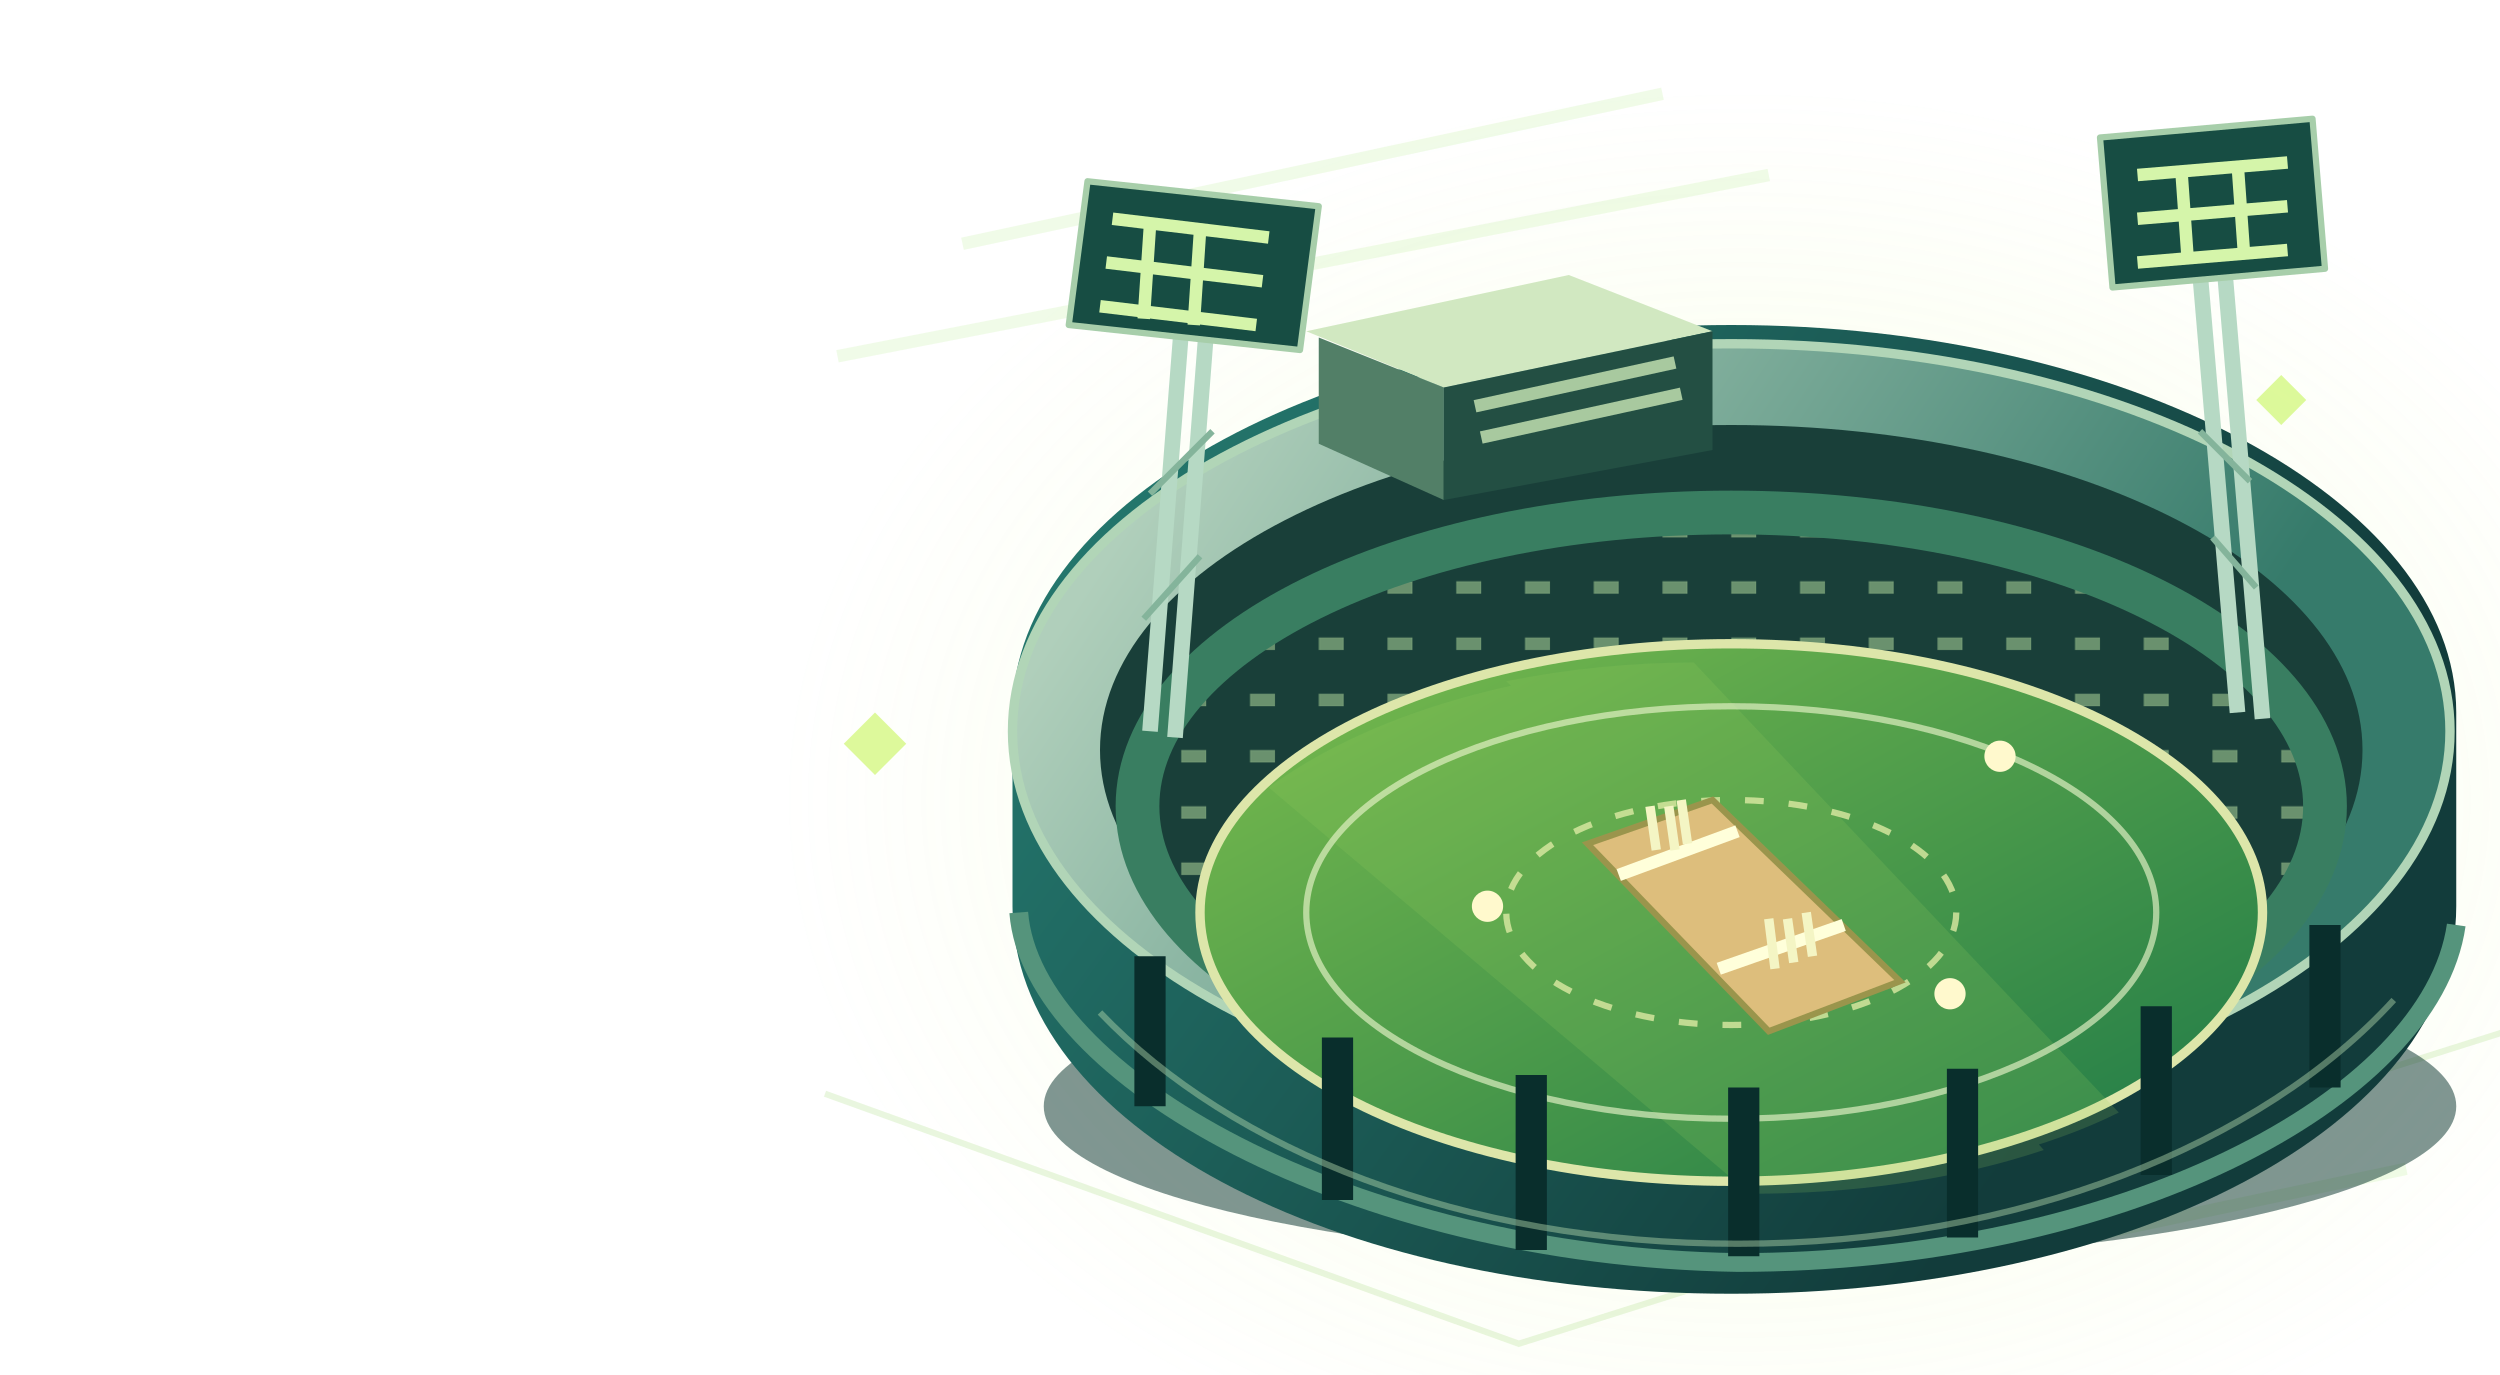
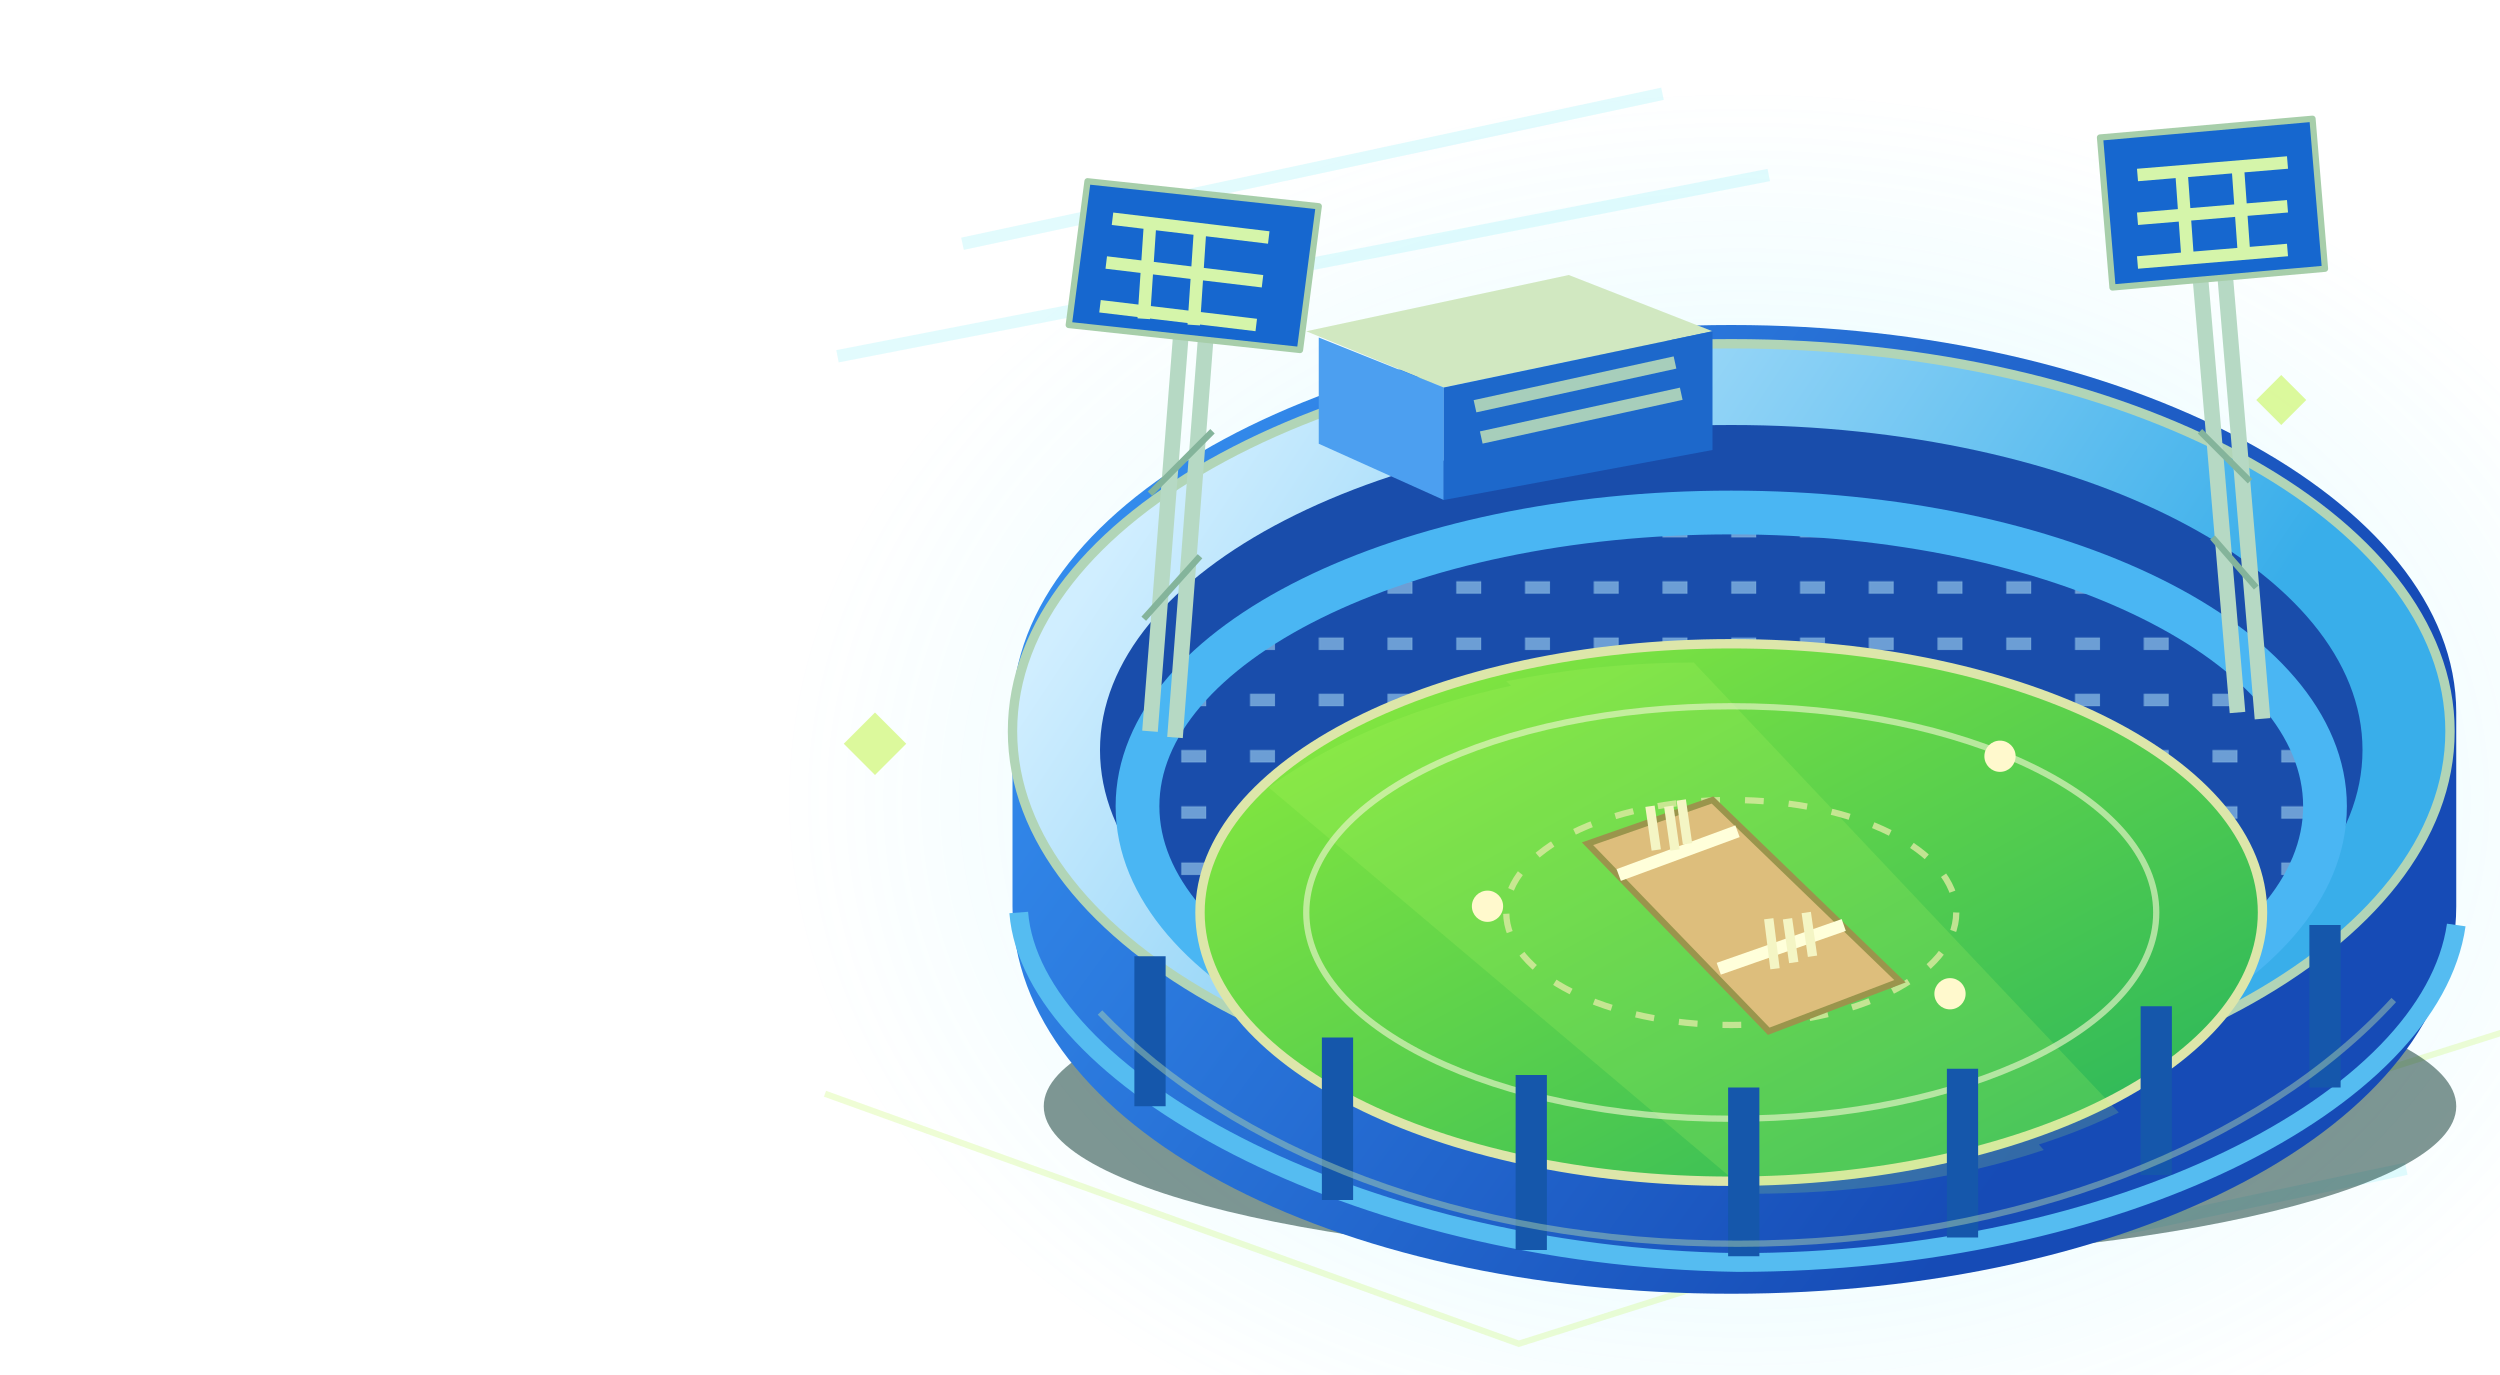
<svg xmlns="http://www.w3.org/2000/svg" width="400" height="220" viewBox="0 0 400 220" fill="none">
  <defs>
    <linearGradient id="grass" x1="232" y1="91" x2="300" y2="217" gradientUnits="userSpaceOnUse">
-       <stop stop-color="#76B94D" />
-       <stop offset="1" stop-color="#207B48" />
+       <stop stop-color="#8AEA3D" />
+       <stop offset="1" stop-color="#26B45D" />
    </linearGradient>
    <linearGradient id="stand" x1="186" y1="63" x2="333" y2="171" gradientUnits="userSpaceOnUse">
-       <stop stop-color="#24776D" />
-       <stop offset="1" stop-color="#123C3B" />
+       <stop stop-color="#348DEE" />
+       <stop offset="1" stop-color="#164BB6" />
    </linearGradient>
    <linearGradient id="roof" x1="203" y1="50" x2="335" y2="138" gradientUnits="userSpaceOnUse">
-       <stop stop-color="#B0CFBB" />
-       <stop offset="1" stop-color="#367B6B" />
+       <stop stop-color="#D0EEFF" />
+       <stop offset="1" stop-color="#39AEEA" />
    </linearGradient>
    <radialGradient id="halo">
-       <stop stop-color="#D5F76D" stop-opacity=".2" />
-       <stop offset="1" stop-color="#D5F76D" stop-opacity="0" />
+       <stop stop-color="#3DE3FF" stop-opacity=".2" />
+       <stop offset="1" stop-color="#3DE3FF" stop-opacity="0" />
    </radialGradient>
    <pattern id="seats" width="11" height="9" patternUnits="userSpaceOnUse">
-       <path d="M2 4h4" stroke="#BDE4A5" stroke-opacity=".5" stroke-width="2" />
+       <path d="M2 4h4" stroke="#C1F1FF" stroke-opacity=".5" stroke-width="2" />
    </pattern>
  </defs>
  <ellipse cx="279" cy="128" rx="155" ry="114" fill="url(#halo)" />
-   <path d="m154 39 112-24m-132 42 149-29m50 170 52-11" stroke="#ACEC82" stroke-opacity=".18" stroke-width="2" />
-   <path d="m132 175 111 40 158-50" stroke="#A9DC83" stroke-opacity=".25" />
+   <path d="m154 39 112-24m-132 42 149-29m50 170 52-11" stroke="#62EAF4" stroke-opacity=".18" stroke-width="2" />
+   <path d="m132 175 111 40 158-50" stroke="#C1F95B" stroke-opacity=".25" />
  <ellipse cx="280" cy="177" rx="113" ry="25" fill="#022F29" fill-opacity=".5" />
  <path d="M162 114c0-34 52-62 115-62s116 28 116 62v31c0 35-52 62-116 62s-115-27-115-62Z" fill="url(#stand)" />
  <ellipse cx="277" cy="117" rx="115" ry="62" fill="url(#roof)" stroke="#B1D5B7" stroke-width="1.5" />
-   <ellipse cx="277" cy="120" rx="101" ry="52" fill="#193F39" />
-   <ellipse cx="277" cy="129" rx="95" ry="47" fill="url(#seats)" stroke="#397E61" stroke-width="7" />
+   <ellipse cx="277" cy="120" rx="101" ry="52" fill="#194DAB" />
+   <ellipse cx="277" cy="129" rx="95" ry="47" fill="url(#seats)" stroke="#4AB6F3" stroke-width="7" />
  <ellipse cx="277" cy="146" rx="85" ry="43" fill="url(#grass)" stroke="#DDE6AA" stroke-width="1.5" />
-   <path d="M203 126c15-11 36-17 56-19l68 77c-15 5-31 7-47 7Zm38-17c10-2 20-3 30-3l68 72c-6 3-12 5-19 7Z" fill="#98CE60" fill-opacity=".18" />
+   <path d="M203 126c15-11 36-17 56-19l68 77c-15 5-31 7-47 7Zm38-17c10-2 20-3 30-3l68 72c-6 3-12 5-19 7Z" fill="#B9FB67" fill-opacity=".18" />
  <ellipse cx="277" cy="146" rx="68" ry="33" stroke="#E8F5C9" stroke-opacity=".65" />
  <ellipse cx="277" cy="146" rx="36" ry="18" stroke="#DCEAA2" stroke-opacity=".8" stroke-dasharray="3 4" />
  <path d="m254 135 20-7 30 29-21 8Z" fill="#DDBE7C" stroke="#9A954C" />
  <path d="m259 140 19-7m-3 22 20-7" stroke="#FFFFDA" stroke-width="2" />
  <path d="m265 136-1-7m4 7-1-7m3 6-1-7m15 27-1-8m4 7-1-7m4 6-1-7" stroke="#F4F5C4" stroke-width="1.5" />
-   <path d="M163 146c2 26 53 55 115 56 61 0 111-26 115-54" stroke="#55947C" stroke-width="3" />
-   <path d="M184 153v24m30-11v26m31-20v28m34-26v27m35-30v27m31-37v27m27-40v26" stroke="#092E2C" stroke-width="5" />
+   <path d="M163 146c2 26 53 55 115 56 61 0 111-26 115-54" stroke="#55BCF1" stroke-width="3" />
+   <path d="M184 153v24m30-11v26m31-20v28m34-26v27m35-30v27m31-37v27m27-40v26" stroke="#1557AB" stroke-width="5" />
  <path d="M176 162c21 22 58 37 102 37 45 0 84-16 105-39" stroke="#B5D9AE" stroke-opacity=".45" />
  <g stroke-linejoin="round">
    <path d="m184 117 6-77m-2 78 6-78" stroke="#B6D9C4" stroke-width="2.5" />
    <path d="m184 79 10-10m-11 30 9-10" stroke="#84B49B" />
-     <path d="m174 29 37 4-3 23-37-4Z" fill="#174D43" stroke="#A7CEAA" />
+     <path d="m174 29 37 4-3 23-37-4Z" fill="#1667CF" stroke="#A7CEAA" />
    <path d="m178 35 25 3m-26 4 25 3m-26 4 25 3m-17-16-1 15m9-14-1 15" stroke="#D5F5AA" stroke-width="2" />
    <path d="m358 114-7-82m11 83-7-83" stroke="#B6D9C4" stroke-width="2.5" />
    <path d="m352 69 8 8m-6 9 7 8" stroke="#84B49B" />
-     <path d="m336 22 34-3 2 24-34 3Z" fill="#174D43" stroke="#A7CEAA" />
+     <path d="m336 22 34-3 2 24-34 3Z" fill="#1667CF" stroke="#A7CEAA" />
    <path d="m342 28 24-2m-24 9 24-2m-24 9 24-2m-17-13 1 14m8-15 1 14" stroke="#D5F5AA" stroke-width="2" />
  </g>
  <path d="m209 53 42-9 23 9-43 9Z" fill="#D1E8C1" />
-   <path d="m211 54 20 8v18l-20-9Z" fill="#527F67" />
-   <path d="m231 62 43-9v19l-43 8Z" fill="#234F43" />
+   <path d="m211 54 20 8v18l-20-9Z" fill="#4C9FF0" />
+   <path d="m231 62 43-9v19l-43 8Z" fill="#1D68CB" />
  <path d="m236 65 32-7m-31 12 32-7" stroke="#C9E7B6" stroke-opacity=".8" stroke-width="2" />
  <circle cx="320" cy="121" r="2.5" fill="#FFF9CD" />
  <circle cx="238" cy="145" r="2.5" fill="#FFF9CD" />
  <circle cx="312" cy="159" r="2.5" fill="#FFF9CD" />
  <path d="m140 114 5 5-5 5-5-5Zm225-54 4 4-4 4-4-4Z" fill="#CFF772" fill-opacity=".7" />
</svg>
